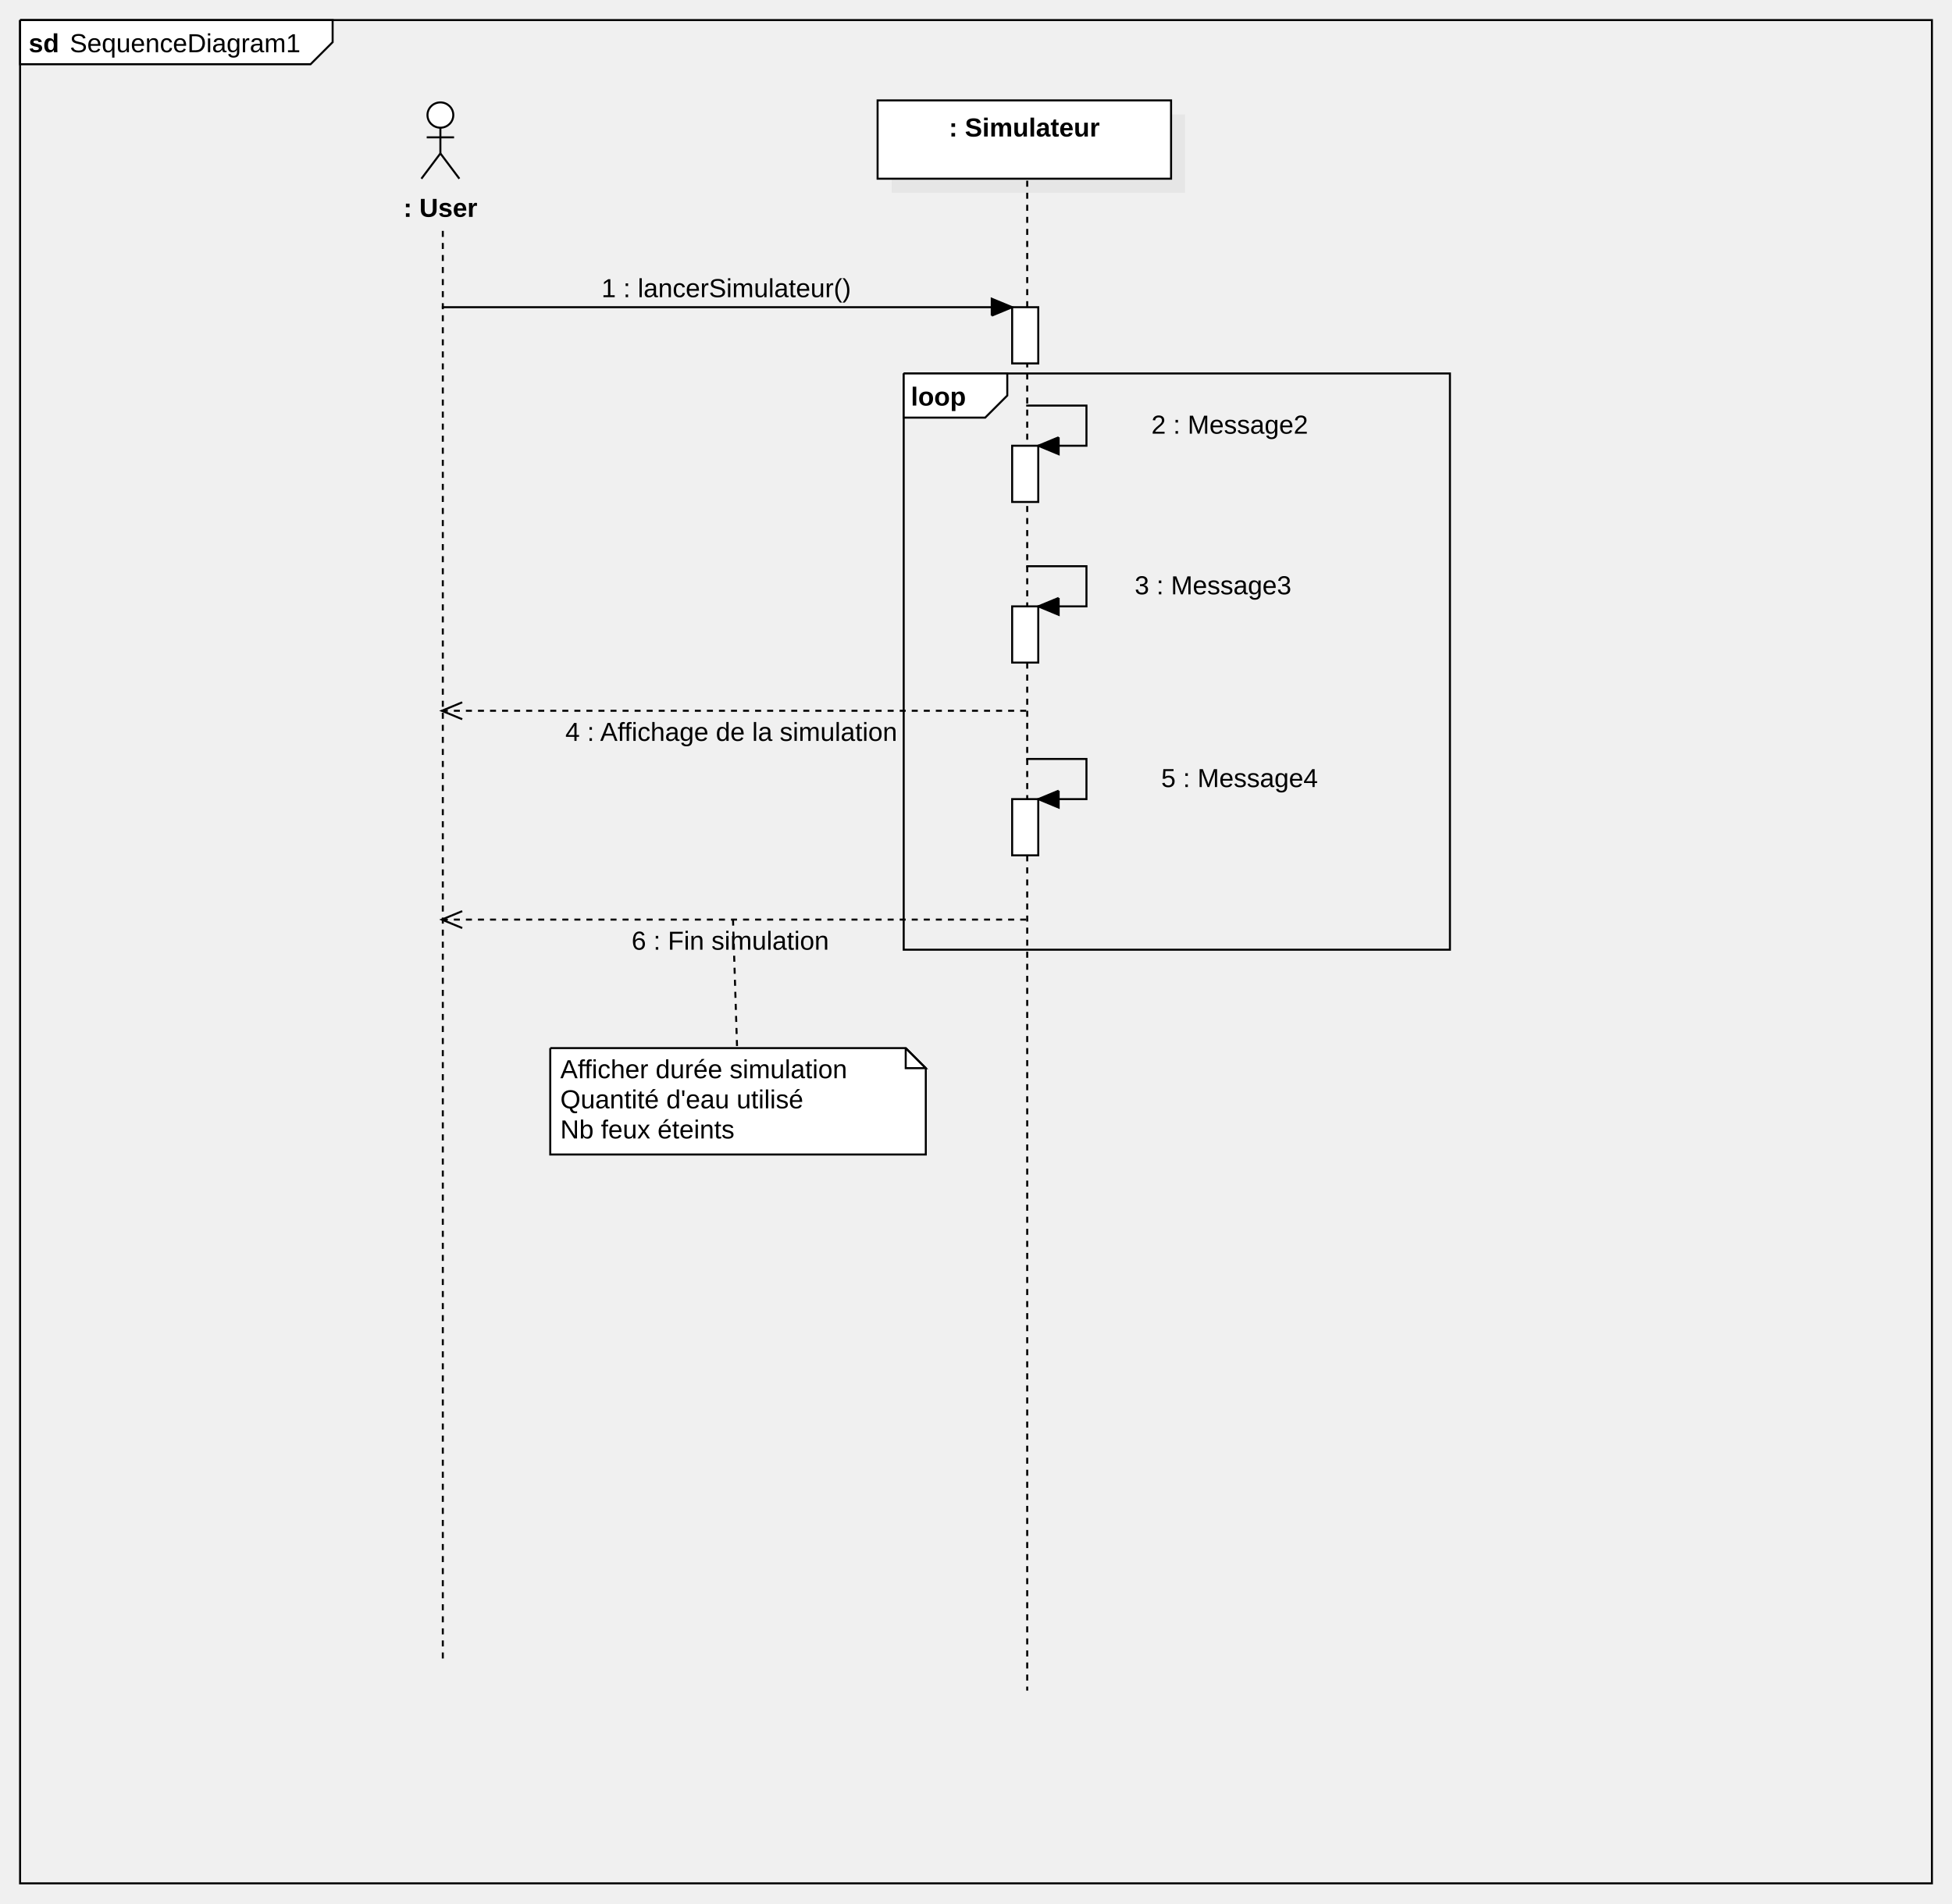
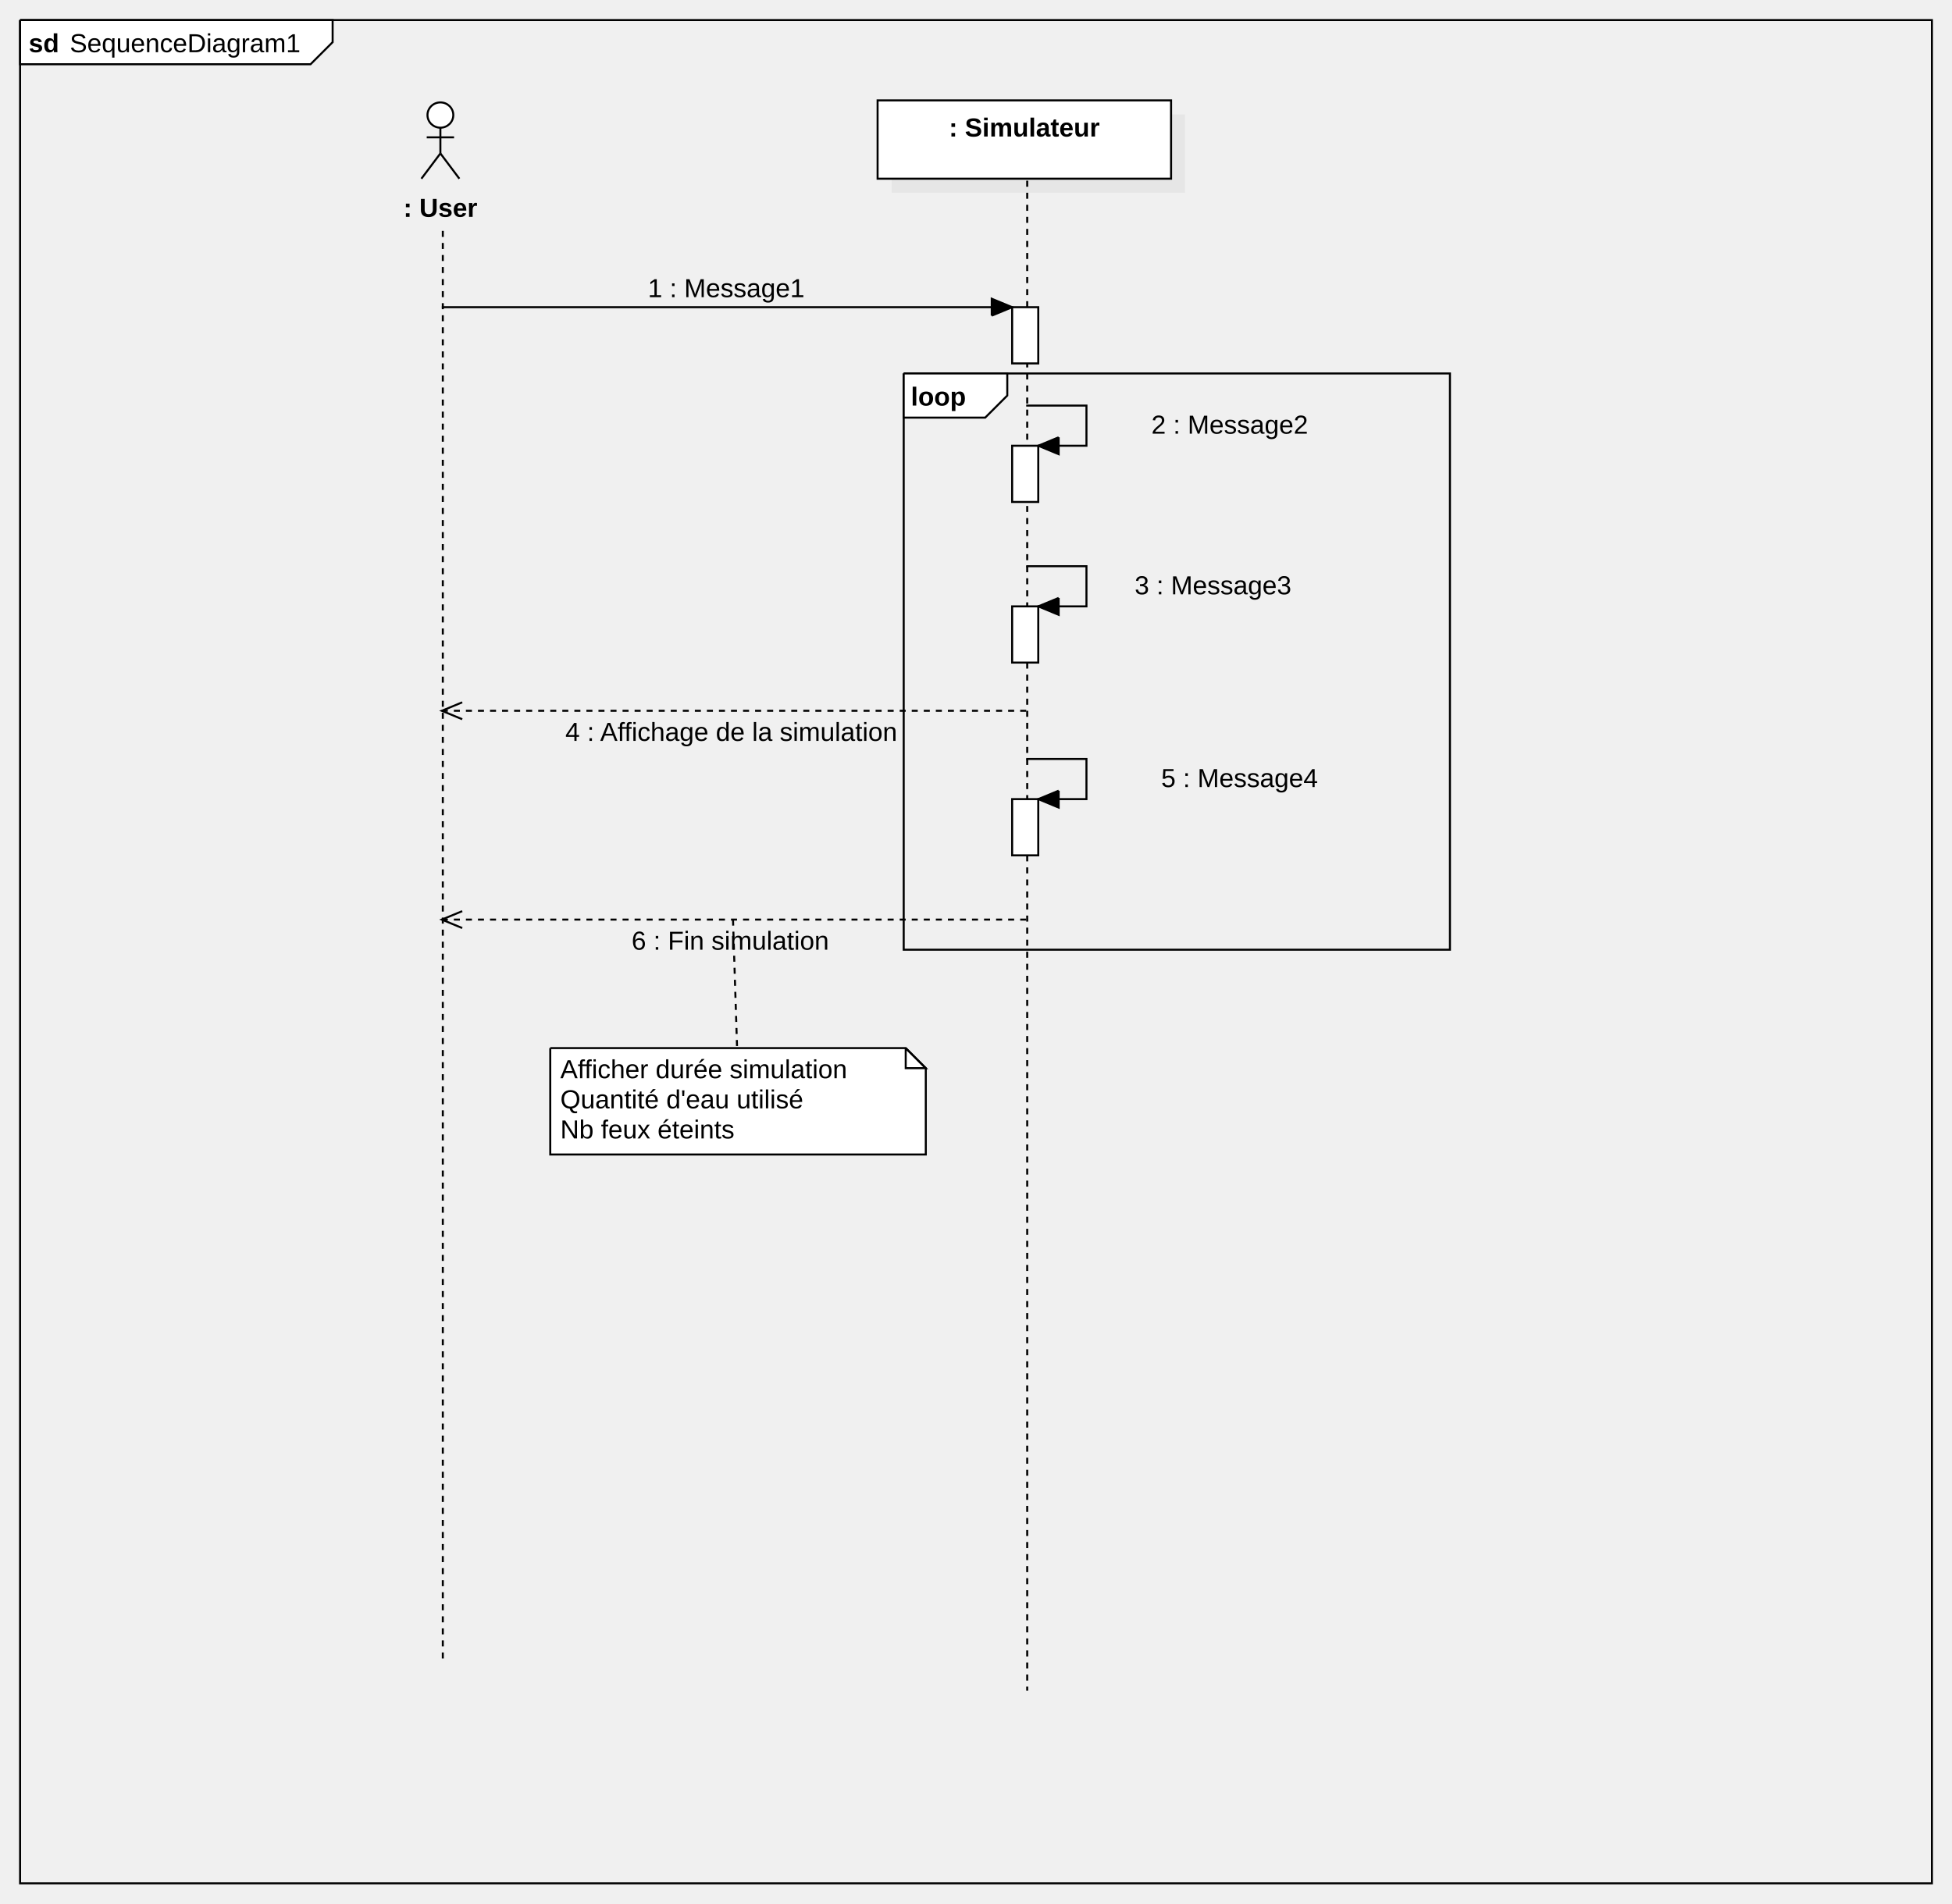
<svg xmlns="http://www.w3.org/2000/svg" version="1.1" width="972" height="948">
  <defs />
  <g>
    <g transform="translate(2,10) scale(1,1)">
      <path fill="none" stroke="#000000" d="M 8 0 L 960 0 L 960 928 L 8 928 L 8 0" stroke-miterlimit="10" />
    </g>
    <g transform="translate(2,10) scale(1,1)">
      <path fill="#ffffff" stroke="none" d="M 8 0 L 8 22 L 152.635 22 L 163.635 11 L 163.635 0 L 8 0" />
    </g>
    <g transform="translate(2,10) scale(1,1)">
      <path fill="none" stroke="#000000" d="M 8 0 L 8 22 L 152.635 22 L 163.635 11 L 163.635 0 L 8 0 L 8 0" stroke-miterlimit="10" />
    </g>
    <g transform="translate(2,10) scale(1,1)">
      <g>
        <path fill="none" stroke="none" />
        <text fill="#000000" stroke="none" font-family="Arial" font-size="13px" font-style="normal" font-weight="normal" text-decoration="none" x="32.73" y="16">SequenceDiagram1</text>
      </g>
    </g>
    <g transform="translate(2,10) scale(1,1)">
      <g>
        <path fill="none" stroke="none" />
        <text fill="#000000" stroke="none" font-family="Arial" font-size="13px" font-style="normal" font-weight="bold" text-decoration="none" x="12.28" y="16">sd</text>
      </g>
    </g>
    <g transform="translate(2,10) scale(1,1)">
      <path fill="#ffffff" stroke="none" d="M 210.863 47.3 C 210.863 43.821 213.742 41 217.292 41 C 220.843 41 223.721 43.821 223.721 47.3 C 223.721 50.779 220.843 53.6 217.292 53.6 C 213.742 53.6 210.863 50.779 210.863 47.3 Z" />
    </g>
    <g transform="translate(2,10) scale(1,1)">
      <path fill="none" stroke="#000000" d="M 210.863 47.3 C 210.863 43.821 213.742 41 217.292 41 C 220.843 41 223.721 43.821 223.721 47.3 C 223.721 50.779 220.843 53.6 217.292 53.6 C 213.742 53.6 210.863 50.779 210.863 47.3 Z" stroke-miterlimit="10" />
    </g>
    <g transform="translate(2,10) scale(1,1)">
      <path fill="none" stroke="#000000" d="M 217.292 53.6 L 217.292 66.4" stroke-miterlimit="10" />
    </g>
    <g transform="translate(2,10) scale(1,1)">
      <path fill="none" stroke="#000000" d="M 210.485 58.4 L 224.1 58.4" stroke-miterlimit="10" />
    </g>
    <g transform="translate(2,10) scale(1,1)">
      <path fill="none" stroke="#000000" d="M 217.292 66.4 L 207.838 79" stroke-miterlimit="10" />
    </g>
    <g transform="translate(2,10) scale(1,1)">
      <path fill="none" stroke="#000000" d="M 217.292 66.4 L 226.747 79" stroke-miterlimit="10" />
    </g>
    <g transform="translate(2,10) scale(1,1)">
      <g>
        <path fill="none" stroke="none" />
        <text fill="#000000" stroke="none" font-family="Arial" font-size="13px" font-style="normal" font-weight="bold" text-decoration="none" x="198.868" y="98">: User</text>
      </g>
    </g>
    <g transform="translate(2,10) scale(1,1)">
      <path fill="none" stroke="#000000" d="M 218.5 105 L 218.5 816" stroke-miterlimit="10" stroke-dasharray="3" />
    </g>
    <g transform="translate(2,10) scale(1,1)">
      <rect fill="#C0C0C0" stroke="none" x="442" y="47" width="146.137" height="39" opacity="0.2" />
    </g>
    <g transform="translate(2,10) scale(1,1)">
      <rect fill="#ffffff" stroke="none" x="435" y="40" width="146.137" height="39" />
    </g>
    <g transform="translate(2,10) scale(1,1)">
      <path fill="none" stroke="#000000" d="M 435 40 L 581.137 40 L 581.137 79 L 435 79 L 435 40 Z Z" stroke-miterlimit="10" />
    </g>
    <g transform="translate(2,10) scale(1,1)">
      <g>
        <path fill="none" stroke="none" />
        <text fill="#000000" stroke="none" font-family="Arial" font-size="13px" font-style="normal" font-weight="bold" text-decoration="none" x="470.506" y="58">: Simulateur</text>
      </g>
    </g>
    <g transform="translate(2,10) scale(1,1)">
      <path fill="none" stroke="#000000" d="M 509.5 80 L 509.5 832" stroke-miterlimit="10" stroke-dasharray="3" />
    </g>
    <g transform="translate(2,10) scale(1,1)">
      <path fill="#ffffff" stroke="none" d="M 272 512 L 449 512 L 459 522 L 459 565 L 272 565 L 272 512" />
    </g>
    <g transform="translate(2,10) scale(1,1)">
      <path fill="none" stroke="#000000" d="M 272 512 L 449 512 L 459 522 L 459 565 L 272 565 L 272 512 L 272 512" stroke-miterlimit="10" />
    </g>
    <g transform="translate(2,10) scale(1,1)">
      <path fill="none" stroke="#000000" d="M 449 512 L 449 522 L 459 522 L 449 512" stroke-miterlimit="10" />
    </g>
    <g transform="translate(2,10) scale(1,1)">
      <g>
        <path fill="none" stroke="none" />
        <text fill="#000000" stroke="none" font-family="Arial" font-size="13px" font-style="normal" font-weight="normal" text-decoration="none" x="277" y="527">Afficher durée simulation</text>
      </g>
    </g>
    <g transform="translate(2,10) scale(1,1)">
      <g>
        <path fill="none" stroke="none" />
        <text fill="#000000" stroke="none" font-family="Arial" font-size="13px" font-style="normal" font-weight="normal" text-decoration="none" x="277" y="542">Quantité d'eau utilisé</text>
      </g>
    </g>
    <g transform="translate(2,10) scale(1,1)">
      <g>
        <path fill="none" stroke="none" />
        <text fill="#000000" stroke="none" font-family="Arial" font-size="13px" font-style="normal" font-weight="normal" text-decoration="none" x="277" y="557">Nb feux éteints</text>
      </g>
    </g>
    <g transform="translate(2,10) scale(1,1)">
      <path fill="none" stroke="#000000" d="M 363 448 L 365 511" stroke-miterlimit="10" stroke-dasharray="3" />
    </g>
    <g transform="translate(2,10) scale(1,1)">
      <path fill="none" stroke="#000000" d="M 218 143 L 502 143" stroke-miterlimit="10" />
    </g>
    <g transform="translate(2,10) scale(1,1)">
      <path fill="#000000" stroke="none" d="M 491.837 147.21 L 502 143 L 491.837 138.79" />
    </g>
    <g transform="translate(2,10) scale(1,1)">
      <path fill="none" stroke="#000000" d="M 491.837 147.21 L 502 143 L 491.837 138.79 L 491.837 147.21" stroke-miterlimit="10" />
    </g>
    <g transform="translate(2,10) scale(1,1)">
      <g>
        <path fill="none" stroke="none" />
-         <text fill="#000000" stroke="none" font-family="Arial" font-size="13px" font-style="normal" font-weight="normal" text-decoration="none" x="297.5" y="138">1 : lancerSimulateur()</text>
+         <text fill="#000000" stroke="none" font-family="Arial" font-size="13px" font-style="normal" font-weight="normal" text-decoration="none" x="320.612" y="138">1 : Message1</text>
      </g>
    </g>
    <g transform="translate(2,10) scale(1,1)">
      <rect fill="#ffffff" stroke="none" x="502" y="143" width="13" height="28" />
    </g>
    <g transform="translate(2,10) scale(1,1)">
      <path fill="none" stroke="#000000" d="M 502 143 L 515 143 L 515 171 L 502 171 L 502 143 Z Z" stroke-miterlimit="10" />
    </g>
    <g transform="translate(2,10) scale(1,1)">
      <path fill="none" stroke="#000000" d="M 509 192 L 539 192 L 539 212 L 515 212" stroke-miterlimit="10" />
    </g>
    <g transform="translate(2,10) scale(1,1)">
      <path fill="#000000" stroke="none" d="M 525.163 207.79 L 515 212 L 525.163 216.21" />
    </g>
    <g transform="translate(2,10) scale(1,1)">
      <path fill="none" stroke="#000000" d="M 525.163 207.79 L 515 212 L 525.163 216.21 L 525.163 207.79" stroke-miterlimit="10" />
    </g>
    <g transform="translate(2,10) scale(1,1)">
      <g>
        <path fill="none" stroke="none" />
        <text fill="#000000" stroke="none" font-family="Arial" font-size="13px" font-style="normal" font-weight="normal" text-decoration="none" x="571.319" y="206">2 : Message2</text>
      </g>
    </g>
    <g transform="translate(2,10) scale(1,1)">
      <rect fill="#ffffff" stroke="none" x="502" y="212" width="13" height="28" />
    </g>
    <g transform="translate(2,10) scale(1,1)">
      <path fill="none" stroke="#000000" d="M 502 212 L 515 212 L 515 240 L 502 240 L 502 212 Z Z" stroke-miterlimit="10" />
    </g>
    <g transform="translate(2,10) scale(1,1)">
      <path fill="none" stroke="#000000" d="M 509 272 L 539 272 L 539 292 L 515 292" stroke-miterlimit="10" />
    </g>
    <g transform="translate(2,10) scale(1,1)">
      <path fill="#000000" stroke="none" d="M 525.163 287.79 L 515 292 L 525.163 296.21" />
    </g>
    <g transform="translate(2,10) scale(1,1)">
      <path fill="none" stroke="#000000" d="M 525.163 287.79 L 515 292 L 525.163 296.21 L 525.163 287.79" stroke-miterlimit="10" />
    </g>
    <g transform="translate(2,10) scale(1,1)">
      <g>
        <path fill="none" stroke="none" />
        <text fill="#000000" stroke="none" font-family="Arial" font-size="13px" font-style="normal" font-weight="normal" text-decoration="none" x="563.01" y="286">3 : Message3</text>
      </g>
    </g>
    <g transform="translate(2,10) scale(1,1)">
      <rect fill="#ffffff" stroke="none" x="502" y="292" width="13" height="28" />
    </g>
    <g transform="translate(2,10) scale(1,1)">
      <path fill="none" stroke="#000000" d="M 502 292 L 515 292 L 515 320 L 502 320 L 502 292 Z Z" stroke-miterlimit="10" />
    </g>
    <g transform="translate(2,10) scale(1,1)">
      <path fill="none" stroke="#000000" d="M 509 344 L 218 344" stroke-miterlimit="10" stroke-dasharray="3" />
    </g>
    <g transform="translate(2,10) scale(1,1)">
      <path fill="none" stroke="#000000" d="M 228.163 339.79 L 218 344 L 228.163 348.21" stroke-miterlimit="10" />
    </g>
    <g transform="translate(2,10) scale(1,1)">
      <g>
        <path fill="none" stroke="none" />
        <text fill="#000000" stroke="none" font-family="Arial" font-size="13px" font-style="normal" font-weight="normal" text-decoration="none" x="279.5" y="359">4 : Affichage de la simulation</text>
      </g>
    </g>
    <g transform="translate(2,10) scale(1,1)">
      <path fill="none" stroke="#000000" d="M 509 368 L 539 368 L 539 388 L 515 388" stroke-miterlimit="10" />
    </g>
    <g transform="translate(2,10) scale(1,1)">
      <path fill="#000000" stroke="none" d="M 525.163 383.79 L 515 388 L 525.163 392.21" />
    </g>
    <g transform="translate(2,10) scale(1,1)">
      <path fill="none" stroke="#000000" d="M 525.163 383.79 L 515 388 L 525.163 392.21 L 525.163 383.79" stroke-miterlimit="10" />
    </g>
    <g transform="translate(2,10) scale(1,1)">
      <g>
        <path fill="none" stroke="none" />
        <text fill="#000000" stroke="none" font-family="Arial" font-size="13px" font-style="normal" font-weight="normal" text-decoration="none" x="576.213" y="382">5 : Message4</text>
      </g>
    </g>
    <g transform="translate(2,10) scale(1,1)">
      <rect fill="#ffffff" stroke="none" x="502" y="388" width="13" height="28" />
    </g>
    <g transform="translate(2,10) scale(1,1)">
      <path fill="none" stroke="#000000" d="M 502 388 L 515 388 L 515 416 L 502 416 L 502 388 Z Z" stroke-miterlimit="10" />
    </g>
    <g transform="translate(2,10) scale(1,1)">
      <path fill="none" stroke="#000000" d="M 509 448 L 218 448" stroke-miterlimit="10" stroke-dasharray="3" />
    </g>
    <g transform="translate(2,10) scale(1,1)">
      <path fill="none" stroke="#000000" d="M 228.163 443.79 L 218 448 L 228.163 452.21" stroke-miterlimit="10" />
    </g>
    <g transform="translate(2,10) scale(1,1)">
      <g>
        <path fill="none" stroke="none" />
        <text fill="#000000" stroke="none" font-family="Arial" font-size="13px" font-style="normal" font-weight="normal" text-decoration="none" x="312.5" y="463">6 : Fin simulation</text>
      </g>
    </g>
    <g transform="translate(2,10) scale(1,1)">
      <path fill="none" stroke="#000000" d="M 448 176 L 720 176 L 720 463 L 448 463 L 448 176" stroke-miterlimit="10" />
    </g>
    <g transform="translate(2,10) scale(1,1)">
      <path fill="#ffffff" stroke="none" d="M 448 176 L 448 198 L 488.578 198 L 499.578 187 L 499.578 176 L 448 176" />
    </g>
    <g transform="translate(2,10) scale(1,1)">
      <path fill="none" stroke="#000000" d="M 448 176 L 448 198 L 488.578 198 L 499.578 187 L 499.578 176 L 448 176 L 448 176" stroke-miterlimit="10" />
    </g>
    <g transform="translate(2,10) scale(1,1)">
      <g>
        <path fill="none" stroke="none" />
        <text fill="#000000" stroke="none" font-family="Arial" font-size="13px" font-style="normal" font-weight="bold" text-decoration="none" x="451.572" y="192">loop</text>
      </g>
    </g>
  </g>
</svg>
